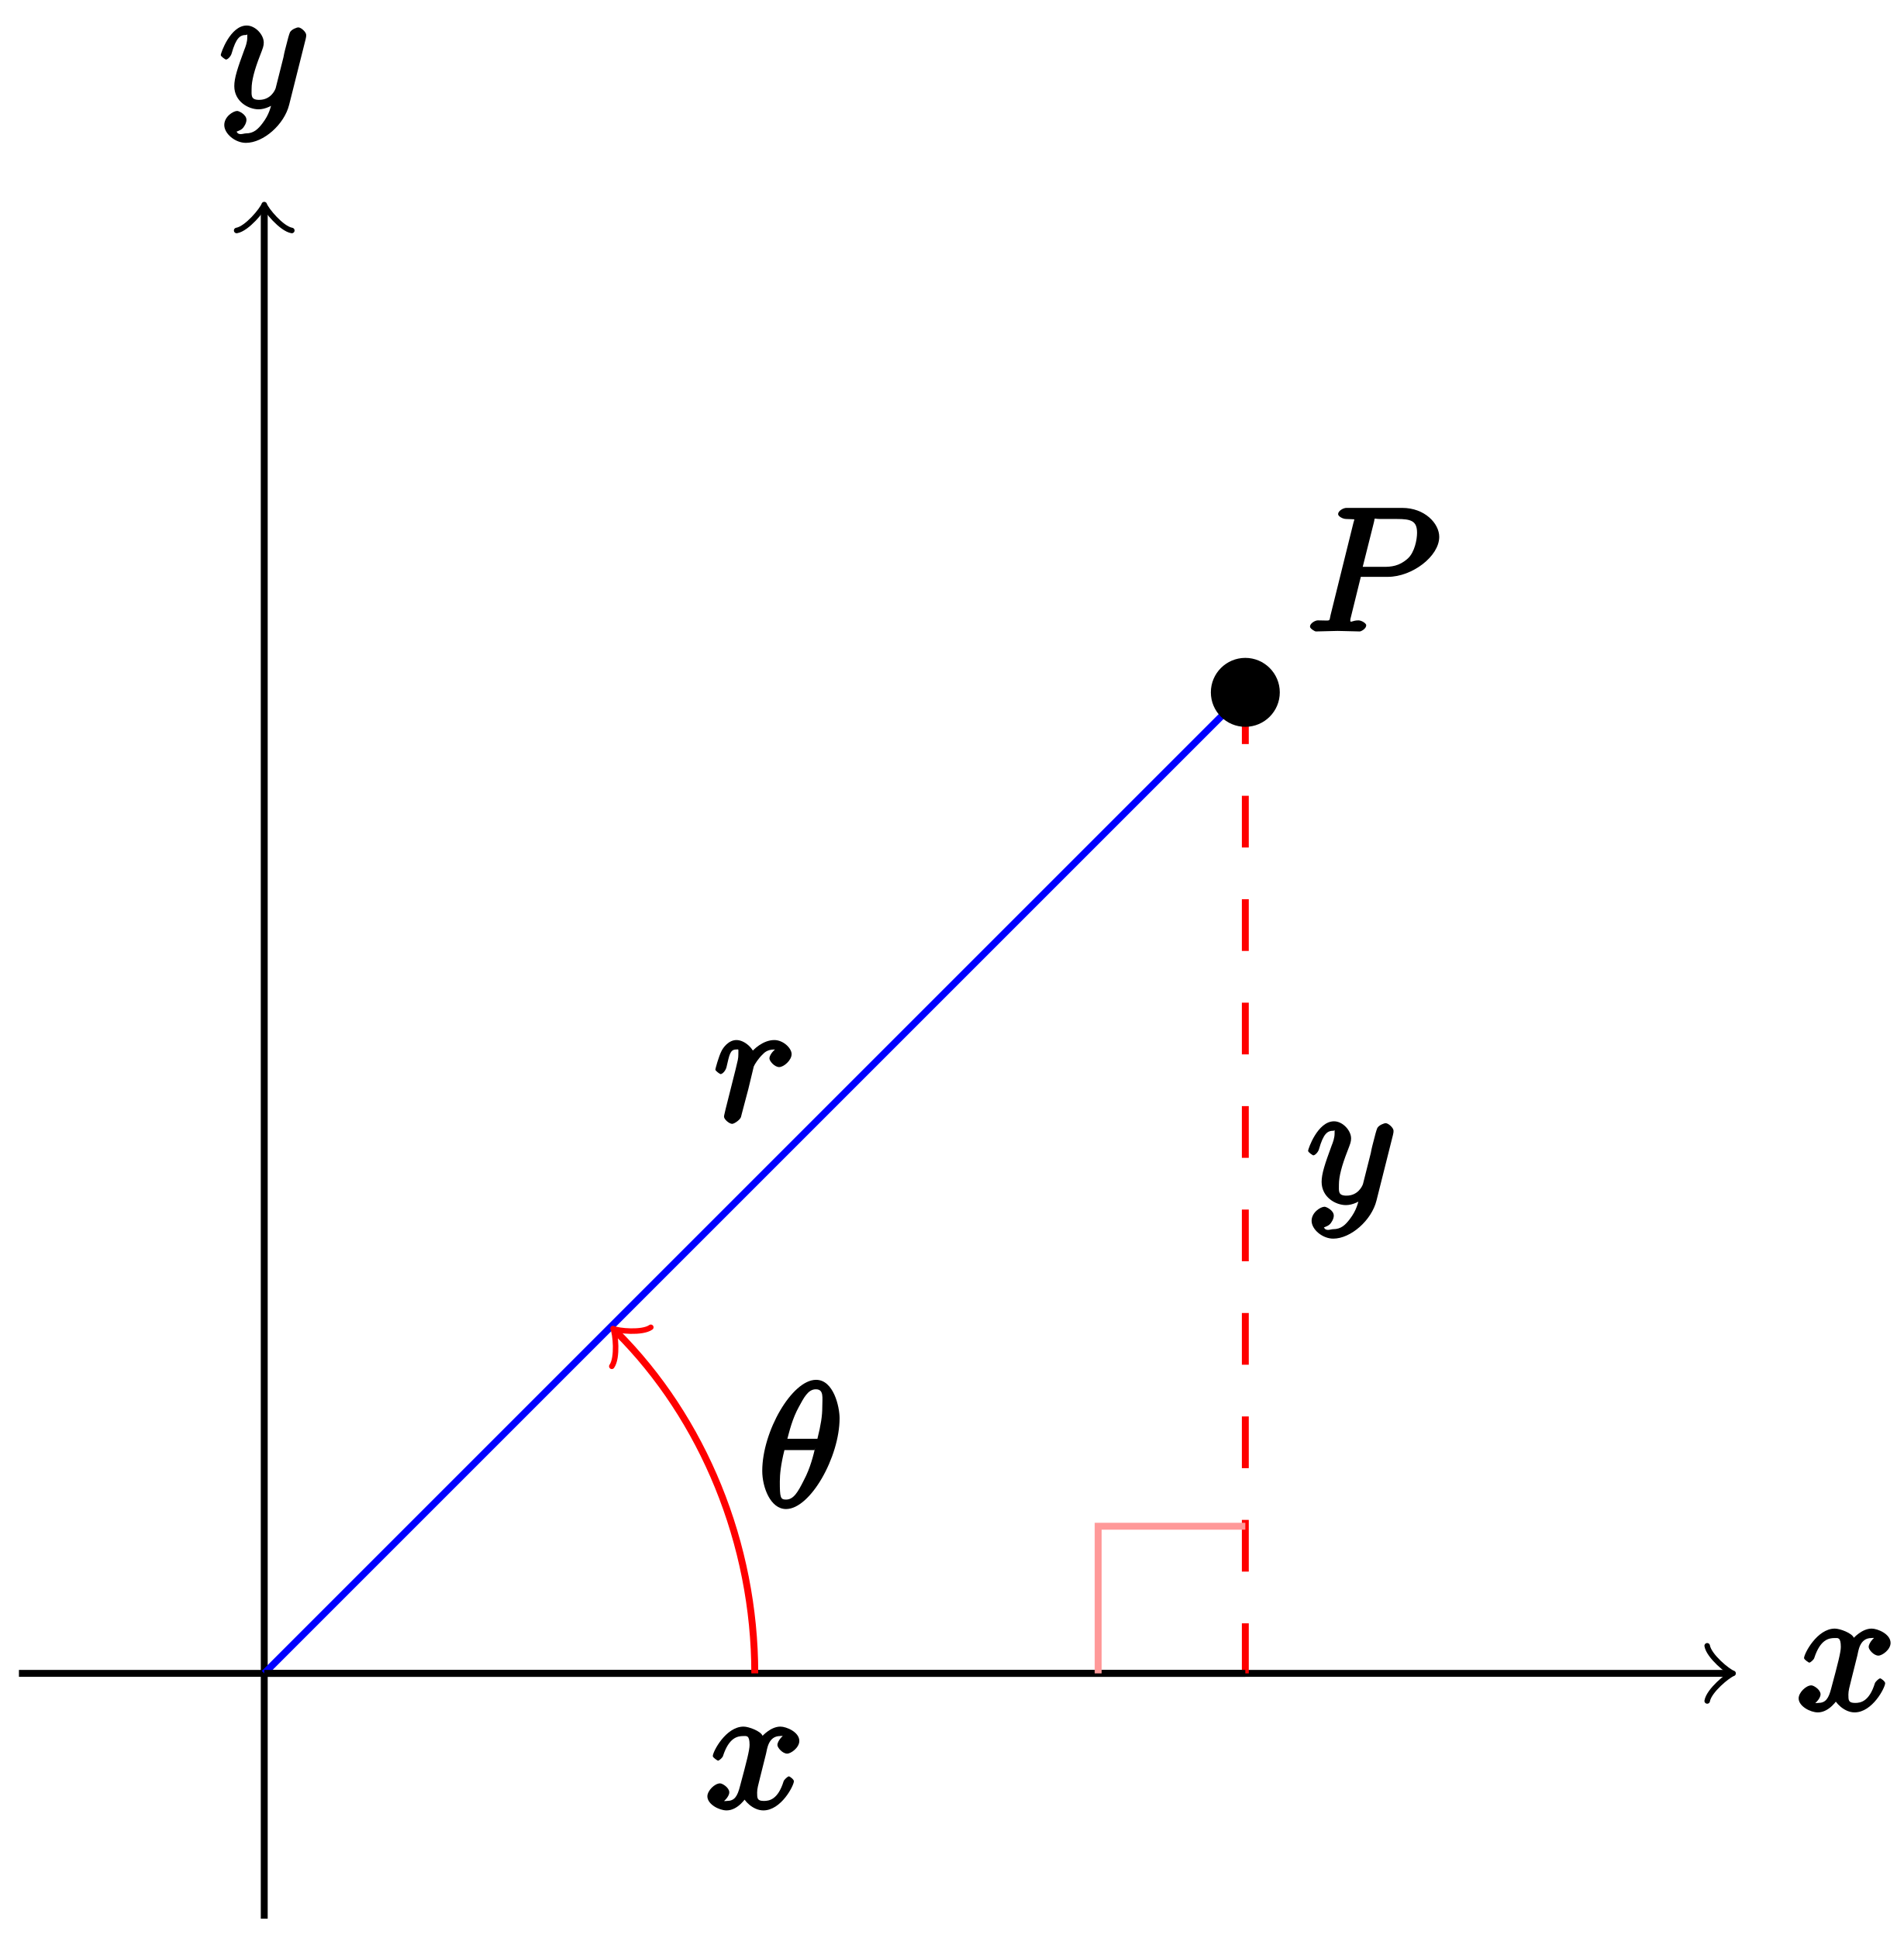
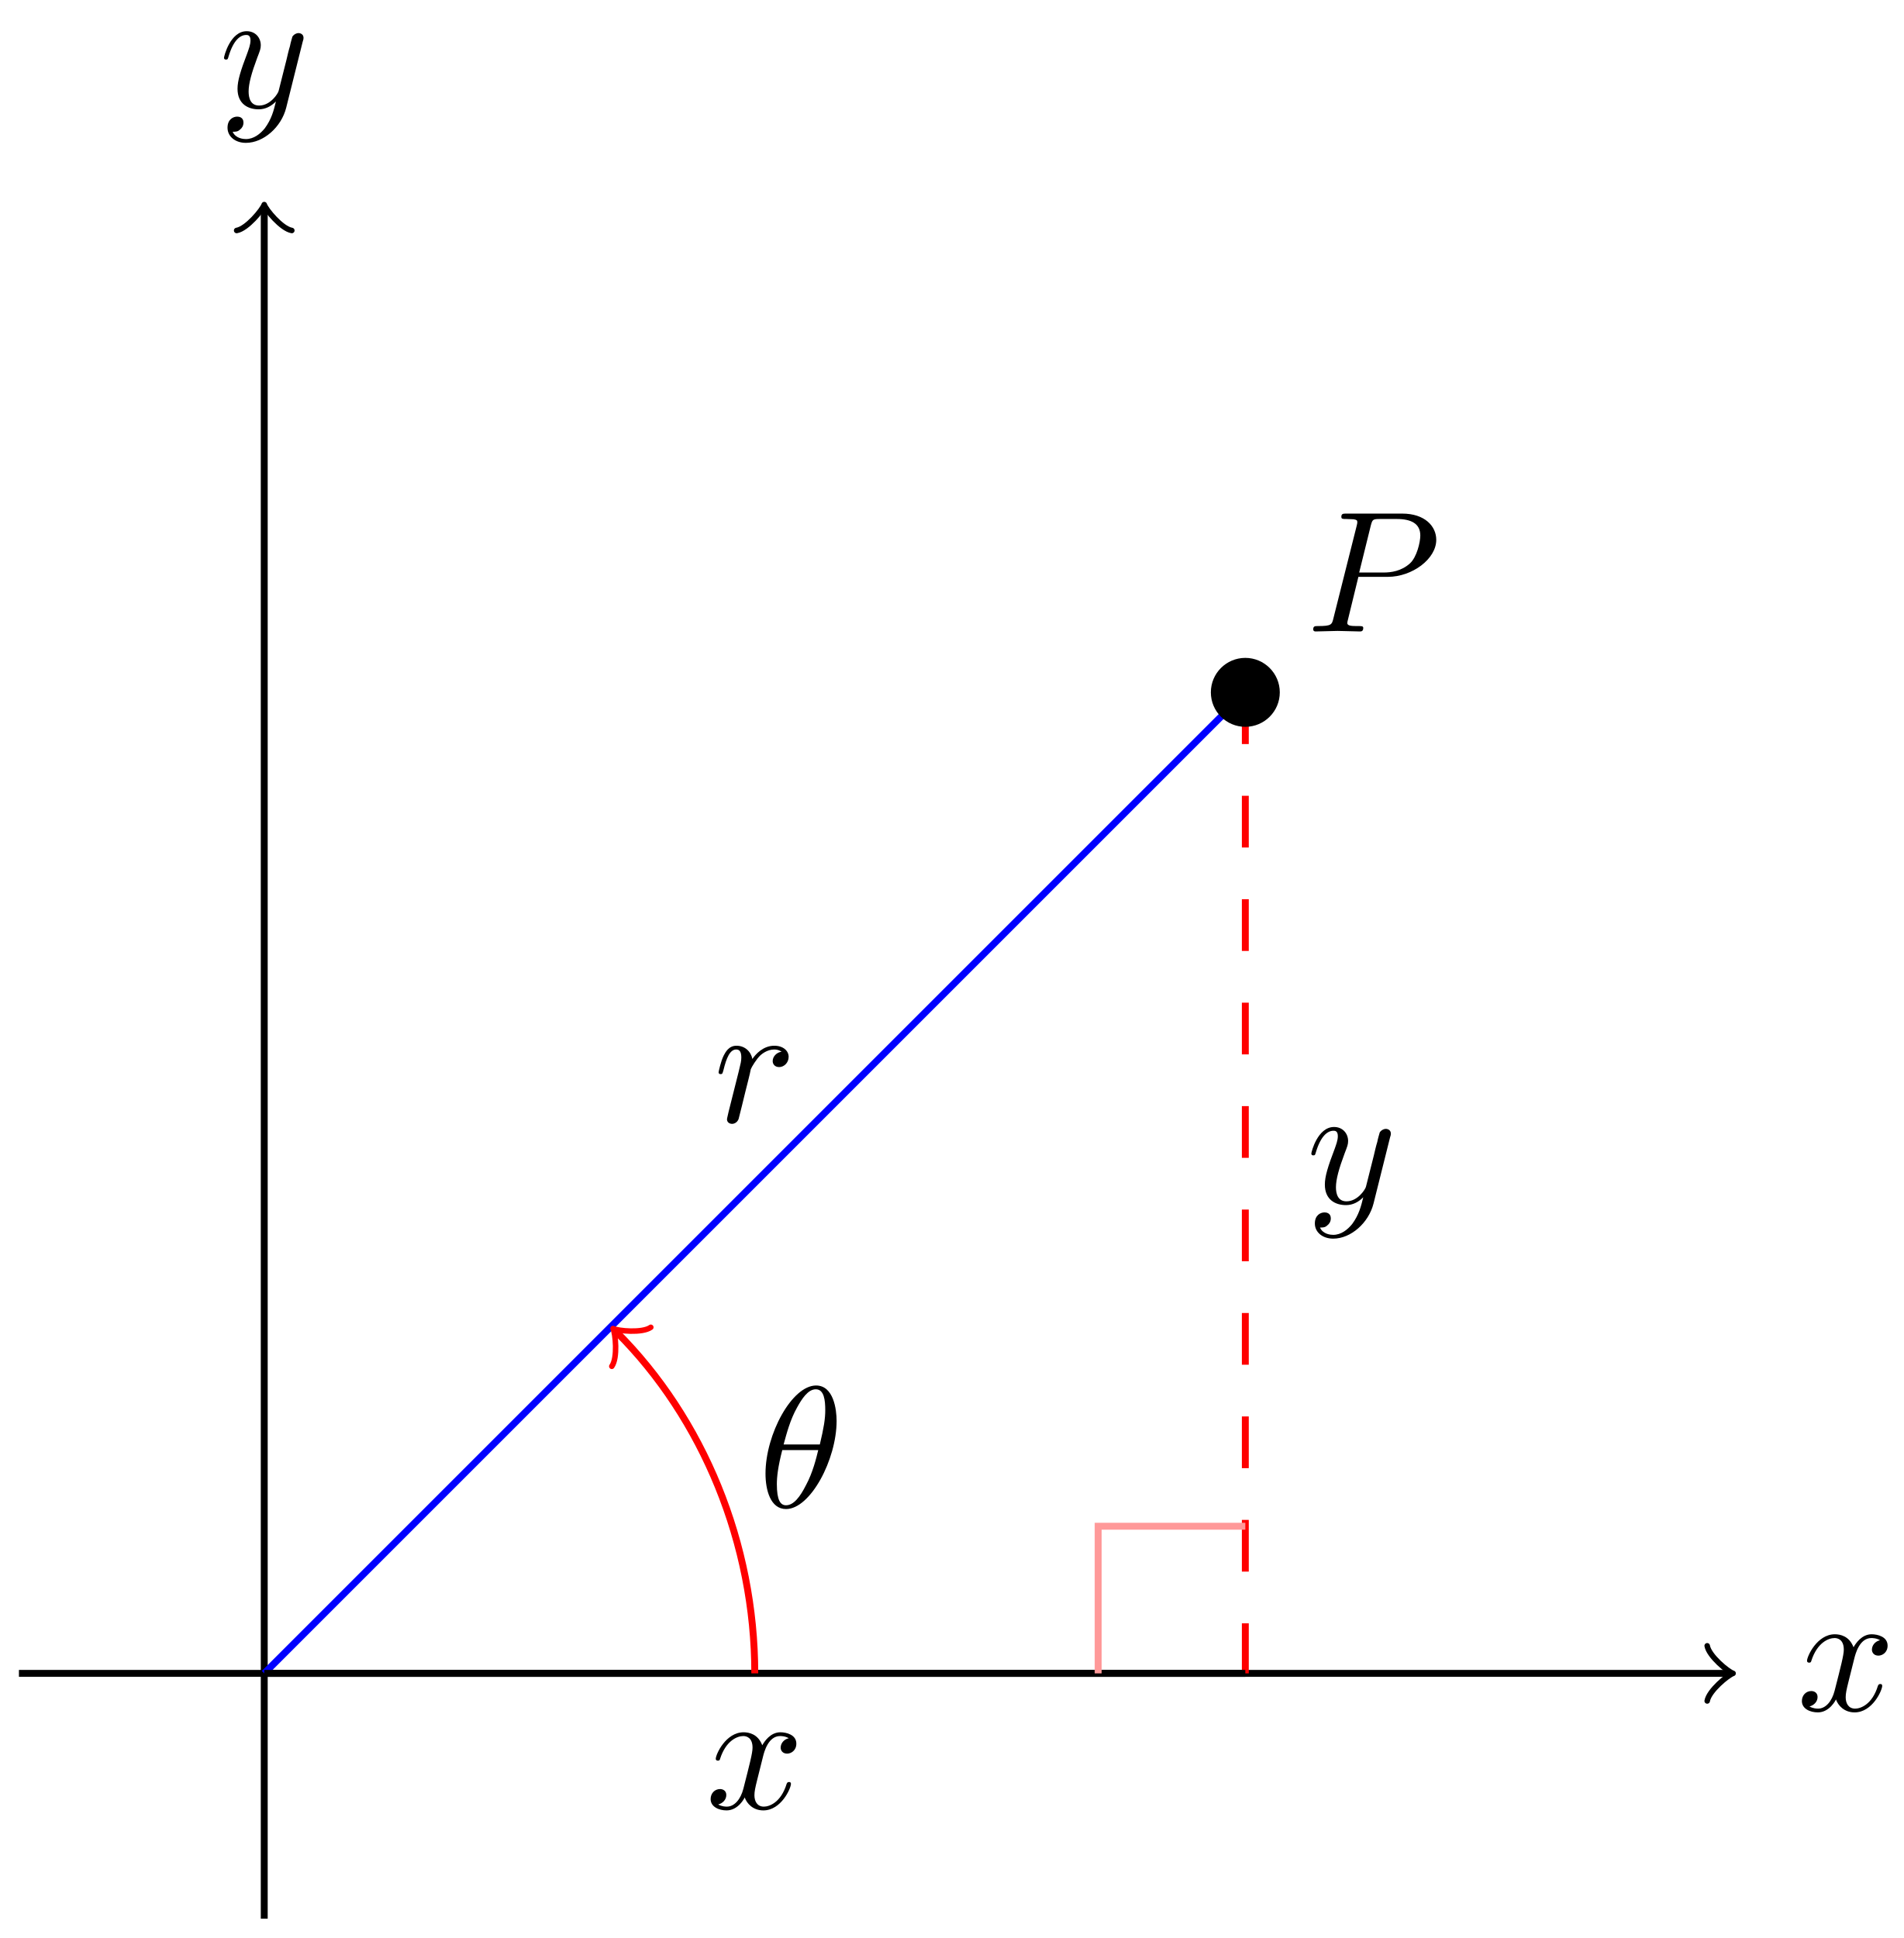
<svg xmlns="http://www.w3.org/2000/svg" xmlns:xlink="http://www.w3.org/1999/xlink" width="110pt" height="112pt" viewBox="0 0 110 112" version="1.1">
  <defs>
    <g>
      <symbol overflow="visible" id="glyph0-0">
        <path style="stroke:none;" d="" />
      </symbol>
      <symbol overflow="visible" id="glyph0-1">
-         <path style="stroke:none;" d="M 5.016 -3.953 C 5.047 -4.094 5.047 -4.109 5.047 -4.188 C 5.047 -4.359 4.75 -4.625 4.594 -4.625 C 4.5 -4.625 4.203 -4.516 4.109 -4.344 C 4.047 -4.203 3.969 -3.891 3.922 -3.703 C 3.859 -3.453 3.781 -3.188 3.734 -2.906 L 3.281 -1.109 C 3.234 -0.969 2.984 -0.438 2.328 -0.438 C 1.828 -0.438 1.891 -0.703 1.891 -1.078 C 1.891 -1.531 2.047 -2.156 2.391 -3.031 C 2.547 -3.438 2.594 -3.547 2.594 -3.75 C 2.594 -4.203 2.109 -4.734 1.609 -4.734 C 0.656 -4.734 0.109 -3.125 0.109 -3.031 C 0.109 -2.938 0.391 -2.766 0.406 -2.766 C 0.516 -2.766 0.688 -2.953 0.734 -3.109 C 1 -4.047 1.234 -4.188 1.578 -4.188 C 1.656 -4.188 1.641 -4.344 1.641 -4.031 C 1.641 -3.781 1.547 -3.516 1.469 -3.328 C 1.078 -2.266 0.891 -1.703 0.891 -1.234 C 0.891 -0.344 1.703 0.109 2.297 0.109 C 2.688 0.109 3.141 -0.109 3.422 -0.391 L 3.125 -0.5 C 2.984 0.016 2.922 0.391 2.516 0.922 C 2.266 1.25 2.016 1.5 1.562 1.5 C 1.422 1.5 1.141 1.641 1.031 1.406 C 0.953 1.406 1.203 1.359 1.344 1.234 C 1.453 1.141 1.594 0.906 1.594 0.719 C 1.594 0.406 1.156 0.203 1.062 0.203 C 0.828 0.203 0.312 0.531 0.312 1.016 C 0.312 1.516 0.938 2.047 1.562 2.047 C 2.578 2.047 3.781 0.984 4.062 -0.156 Z M 5.016 -3.953 " />
+         <path style="stroke:none;" d="M 4.844 -3.797 C 4.891 -3.938 4.891 -3.953 4.891 -4.031 C 4.891 -4.203 4.75 -4.297 4.594 -4.297 C 4.5 -4.297 4.344 -4.234 4.25 -4.094 C 4.234 -4.031 4.141 -3.734 4.109 -3.547 C 4.031 -3.297 3.969 -3.016 3.906 -2.75 L 3.453 -0.953 C 3.422 -0.812 2.984 -0.109 2.328 -0.109 C 1.828 -0.109 1.719 -0.547 1.719 -0.922 C 1.719 -1.375 1.891 -2 2.219 -2.875 C 2.375 -3.281 2.422 -3.391 2.422 -3.594 C 2.422 -4.031 2.109 -4.406 1.609 -4.406 C 0.656 -4.406 0.297 -2.953 0.297 -2.875 C 0.297 -2.766 0.391 -2.766 0.406 -2.766 C 0.516 -2.766 0.516 -2.797 0.562 -2.953 C 0.844 -3.891 1.234 -4.188 1.578 -4.188 C 1.656 -4.188 1.828 -4.188 1.828 -3.875 C 1.828 -3.625 1.719 -3.359 1.656 -3.172 C 1.25 -2.109 1.078 -1.547 1.078 -1.078 C 1.078 -0.188 1.703 0.109 2.297 0.109 C 2.688 0.109 3.016 -0.062 3.297 -0.344 C 3.172 0.172 3.047 0.672 2.656 1.203 C 2.391 1.531 2.016 1.828 1.562 1.828 C 1.422 1.828 0.969 1.797 0.797 1.406 C 0.953 1.406 1.094 1.406 1.219 1.281 C 1.328 1.203 1.422 1.062 1.422 0.875 C 1.422 0.562 1.156 0.531 1.062 0.531 C 0.828 0.531 0.5 0.688 0.5 1.172 C 0.5 1.672 0.938 2.047 1.562 2.047 C 2.578 2.047 3.609 1.141 3.891 0.016 Z M 4.844 -3.797 " />
      </symbol>
      <symbol overflow="visible" id="glyph0-2">
-         <path style="stroke:none;" d="M 3.5 -3.172 C 3.562 -3.422 3.625 -4.188 4.312 -4.188 C 4.359 -4.188 4.469 -4.234 4.688 -4.109 L 4.812 -4.391 C 4.531 -4.344 4.156 -3.922 4.156 -3.672 C 4.156 -3.516 4.453 -3.172 4.719 -3.172 C 4.938 -3.172 5.422 -3.516 5.422 -3.906 C 5.422 -4.422 4.672 -4.734 4.328 -4.734 C 3.75 -4.734 3.266 -4.156 3.297 -4.203 C 3.203 -4.469 2.5 -4.734 2.203 -4.734 C 1.172 -4.734 0.422 -3.281 0.422 -3.031 C 0.422 -2.938 0.703 -2.766 0.719 -2.766 C 0.797 -2.766 1 -2.953 1.016 -3.047 C 1.359 -4.094 1.844 -4.188 2.188 -4.188 C 2.375 -4.188 2.547 -4.25 2.547 -3.672 C 2.547 -3.375 2.375 -2.703 2 -1.312 C 1.844 -0.688 1.672 -0.438 1.234 -0.438 C 1.172 -0.438 1.062 -0.391 0.859 -0.516 L 0.734 -0.234 C 0.984 -0.297 1.375 -0.656 1.375 -0.938 C 1.375 -1.203 0.984 -1.453 0.844 -1.453 C 0.531 -1.453 0.109 -1.031 0.109 -0.703 C 0.109 -0.25 0.781 0.109 1.219 0.109 C 1.891 0.109 2.359 -0.641 2.391 -0.703 L 2.094 -0.812 C 2.219 -0.438 2.75 0.109 3.344 0.109 C 4.375 0.109 5.109 -1.328 5.109 -1.578 C 5.109 -1.688 4.859 -1.859 4.828 -1.859 C 4.734 -1.859 4.531 -1.641 4.516 -1.578 C 4.188 -0.516 3.688 -0.438 3.375 -0.438 C 2.984 -0.438 2.984 -0.594 2.984 -0.922 C 2.984 -1.141 3.047 -1.359 3.156 -1.797 Z M 3.5 -3.172 " />
+         <path style="stroke:none;" d="M 3.328 -3.016 C 3.391 -3.266 3.625 -4.188 4.312 -4.188 C 4.359 -4.188 4.609 -4.188 4.812 -4.062 C 4.531 -4 4.344 -3.766 4.344 -3.516 C 4.344 -3.359 4.453 -3.172 4.719 -3.172 C 4.938 -3.172 5.25 -3.344 5.25 -3.75 C 5.25 -4.266 4.672 -4.406 4.328 -4.406 C 3.75 -4.406 3.406 -3.875 3.281 -3.656 C 3.031 -4.312 2.5 -4.406 2.203 -4.406 C 1.172 -4.406 0.594 -3.125 0.594 -2.875 C 0.594 -2.766 0.703 -2.766 0.719 -2.766 C 0.797 -2.766 0.828 -2.797 0.844 -2.875 C 1.188 -3.938 1.844 -4.188 2.188 -4.188 C 2.375 -4.188 2.719 -4.094 2.719 -3.516 C 2.719 -3.203 2.547 -2.547 2.188 -1.141 C 2.031 -0.531 1.672 -0.109 1.234 -0.109 C 1.172 -0.109 0.953 -0.109 0.734 -0.234 C 0.984 -0.297 1.203 -0.5 1.203 -0.781 C 1.203 -1.047 0.984 -1.125 0.844 -1.125 C 0.531 -1.125 0.297 -0.875 0.297 -0.547 C 0.297 -0.094 0.781 0.109 1.219 0.109 C 1.891 0.109 2.25 -0.594 2.266 -0.641 C 2.391 -0.281 2.75 0.109 3.344 0.109 C 4.375 0.109 4.938 -1.172 4.938 -1.422 C 4.938 -1.531 4.859 -1.531 4.828 -1.531 C 4.734 -1.531 4.719 -1.484 4.688 -1.422 C 4.359 -0.344 3.688 -0.109 3.375 -0.109 C 2.984 -0.109 2.828 -0.422 2.828 -0.766 C 2.828 -0.984 2.875 -1.203 2.984 -1.641 Z M 3.328 -3.016 " />
      </symbol>
      <symbol overflow="visible" id="glyph0-3">
-         <path style="stroke:none;" d="M 0.703 -0.75 C 0.672 -0.594 0.609 -0.375 0.609 -0.312 C 0.609 -0.141 0.922 0.109 1.078 0.109 C 1.203 0.109 1.547 -0.125 1.594 -0.297 C 1.578 -0.266 1.969 -1.719 2.016 -1.906 C 2.094 -2.234 2.266 -2.938 2.328 -3.203 C 2.375 -3.328 2.609 -3.688 2.844 -3.906 C 2.922 -3.984 3.094 -4.188 3.516 -4.188 C 3.781 -4.188 3.922 -4.062 3.938 -4.062 L 3.938 -4.391 C 3.641 -4.344 3.234 -3.938 3.234 -3.672 C 3.234 -3.516 3.531 -3.172 3.797 -3.172 C 4.062 -3.172 4.516 -3.562 4.516 -3.922 C 4.516 -4.266 4.031 -4.734 3.516 -4.734 C 2.875 -4.734 2.297 -4.203 2.109 -3.922 L 2.406 -3.797 C 2.328 -4.25 1.797 -4.734 1.328 -4.734 C 0.875 -4.734 0.562 -4.297 0.469 -4.109 C 0.297 -3.781 0.109 -3.062 0.109 -3.031 C 0.109 -2.938 0.391 -2.766 0.406 -2.766 C 0.516 -2.766 0.688 -2.938 0.75 -3.156 C 0.922 -3.875 0.953 -4.188 1.312 -4.188 C 1.469 -4.188 1.438 -4.266 1.438 -3.891 C 1.438 -3.672 1.406 -3.562 1.281 -3.047 Z M 0.703 -0.75 " />
+         <path style="stroke:none;" d="M 0.875 -0.594 C 0.844 -0.438 0.781 -0.203 0.781 -0.156 C 0.781 0.016 0.922 0.109 1.078 0.109 C 1.203 0.109 1.375 0.031 1.453 -0.172 C 1.469 -0.203 1.797 -1.562 1.844 -1.75 C 1.922 -2.078 2.109 -2.766 2.156 -3.047 C 2.203 -3.172 2.484 -3.641 2.719 -3.859 C 2.797 -3.922 3.094 -4.188 3.516 -4.188 C 3.781 -4.188 3.922 -4.062 3.938 -4.062 C 3.641 -4.016 3.422 -3.781 3.422 -3.516 C 3.422 -3.359 3.531 -3.172 3.797 -3.172 C 4.062 -3.172 4.344 -3.406 4.344 -3.766 C 4.344 -4.109 4.031 -4.406 3.516 -4.406 C 2.875 -4.406 2.438 -3.922 2.25 -3.641 C 2.156 -4.094 1.797 -4.406 1.328 -4.406 C 0.875 -4.406 0.688 -4.016 0.594 -3.844 C 0.422 -3.5 0.297 -2.906 0.297 -2.875 C 0.297 -2.766 0.391 -2.766 0.406 -2.766 C 0.516 -2.766 0.516 -2.781 0.578 -3 C 0.75 -3.703 0.953 -4.188 1.312 -4.188 C 1.469 -4.188 1.609 -4.109 1.609 -3.734 C 1.609 -3.516 1.578 -3.406 1.453 -2.891 Z M 0.875 -0.594 " />
      </symbol>
      <symbol overflow="visible" id="glyph0-4">
-         <path style="stroke:none;" d="M 3.016 -3.156 L 4.719 -3.156 C 6.125 -3.156 7.688 -4.344 7.688 -5.469 C 7.688 -6.234 6.859 -7.141 5.547 -7.141 L 2.328 -7.141 C 2.141 -7.141 1.844 -6.969 1.844 -6.781 C 1.844 -6.656 2.109 -6.5 2.312 -6.5 C 2.438 -6.5 2.625 -6.484 2.734 -6.484 C 2.906 -6.453 2.781 -6.594 2.781 -6.484 C 2.781 -6.438 2.766 -6.406 2.734 -6.297 L 1.406 -0.938 C 1.312 -0.547 1.469 -0.641 0.672 -0.641 C 0.516 -0.641 0.219 -0.469 0.219 -0.281 C 0.219 -0.156 0.516 0 0.547 0 C 0.828 0 1.531 -0.031 1.812 -0.031 C 2.031 -0.031 2.25 -0.016 2.453 -0.016 C 2.672 -0.016 2.891 0 3.094 0 C 3.172 0 3.469 -0.156 3.469 -0.359 C 3.469 -0.469 3.203 -0.641 3.016 -0.641 C 2.656 -0.641 2.547 -0.469 2.547 -0.641 C 2.547 -0.703 2.562 -0.75 2.578 -0.812 L 3.156 -3.156 Z M 3.906 -6.281 C 4 -6.625 3.844 -6.5 4.281 -6.5 L 5.234 -6.5 C 6.062 -6.5 6.406 -6.391 6.406 -5.703 C 6.406 -5.312 6.266 -4.578 5.875 -4.219 C 5.375 -3.766 4.906 -3.734 4.469 -3.734 L 3.266 -3.734 Z M 3.906 -6.281 " />
+         <path style="stroke:none;" d="M 3.016 -3.156 L 4.719 -3.156 C 6.125 -3.156 7.516 -4.188 7.516 -5.297 C 7.516 -6.078 6.859 -6.812 5.547 -6.812 L 2.328 -6.812 C 2.141 -6.812 2.031 -6.812 2.031 -6.625 C 2.031 -6.5 2.109 -6.5 2.312 -6.5 C 2.438 -6.5 2.625 -6.484 2.734 -6.484 C 2.906 -6.453 2.953 -6.438 2.953 -6.312 C 2.953 -6.281 2.953 -6.25 2.922 -6.125 L 1.578 -0.781 C 1.484 -0.391 1.469 -0.312 0.672 -0.312 C 0.516 -0.312 0.406 -0.312 0.406 -0.125 C 0.406 0 0.516 0 0.547 0 C 0.828 0 1.531 -0.031 1.812 -0.031 C 2.031 -0.031 2.25 -0.016 2.453 -0.016 C 2.672 -0.016 2.891 0 3.094 0 C 3.172 0 3.297 0 3.297 -0.203 C 3.297 -0.312 3.203 -0.312 3.016 -0.312 C 2.656 -0.312 2.375 -0.312 2.375 -0.484 C 2.375 -0.547 2.391 -0.594 2.406 -0.656 Z M 3.734 -6.125 C 3.828 -6.469 3.844 -6.5 4.281 -6.5 L 5.234 -6.5 C 6.062 -6.5 6.594 -6.234 6.594 -5.547 C 6.594 -5.156 6.391 -4.297 6 -3.938 C 5.5 -3.484 4.906 -3.406 4.469 -3.406 L 3.062 -3.406 Z M 3.734 -6.125 " />
      </symbol>
      <symbol overflow="visible" id="glyph0-5">
-         <path style="stroke:none;" d="M 4.703 -5.141 C 4.703 -5.797 4.359 -7.359 3.344 -7.359 C 1.953 -7.359 0.234 -4.375 0.234 -2.094 C 0.234 -1.156 0.703 0.109 1.609 0.109 C 3.016 0.109 4.703 -2.906 4.703 -5.141 Z M 1.641 -3.781 C 1.812 -4.422 1.969 -5.109 2.359 -5.812 C 2.625 -6.297 2.875 -6.812 3.328 -6.812 C 3.812 -6.812 3.703 -6.328 3.703 -5.766 C 3.703 -5.281 3.625 -4.766 3.422 -3.953 L 1.688 -3.953 Z M 3.297 -3.453 C 3.188 -3 3.016 -2.266 2.641 -1.562 C 2.297 -0.875 2.047 -0.438 1.609 -0.438 C 1.281 -0.438 1.25 -0.562 1.25 -1.484 C 1.25 -1.906 1.312 -2.484 1.516 -3.297 L 3.25 -3.297 Z M 3.297 -3.453 " />
+         <path style="stroke:none;" d="M 4.531 -4.984 C 4.531 -5.641 4.359 -7.031 3.344 -7.031 C 1.953 -7.031 0.422 -4.219 0.422 -1.938 C 0.422 -1 0.703 0.109 1.609 0.109 C 3.016 0.109 4.531 -2.75 4.531 -4.984 Z M 1.469 -3.625 C 1.641 -4.25 1.844 -5.047 2.25 -5.766 C 2.516 -6.25 2.875 -6.812 3.328 -6.812 C 3.812 -6.812 3.875 -6.172 3.875 -5.609 C 3.875 -5.109 3.797 -4.609 3.562 -3.625 Z M 3.469 -3.297 C 3.359 -2.844 3.156 -2 2.766 -1.281 C 2.422 -0.594 2.047 -0.109 1.609 -0.109 C 1.281 -0.109 1.078 -0.406 1.078 -1.328 C 1.078 -1.75 1.141 -2.328 1.391 -3.297 Z M 3.469 -3.297 " />
      </symbol>
    </g>
  </defs>
  <g id="surface1">
    <path style="fill:none;stroke-width:0.399;stroke-linecap:butt;stroke-linejoin:miter;stroke:rgb(0%,0%,0%);stroke-opacity:1;stroke-miterlimit:10;" d="M 0.001 -14.175 L 0.001 84.581 " transform="matrix(1.00002,0,0,-1.00002,15.26895,96.70767)" />
    <path style="fill:none;stroke-width:0.319;stroke-linecap:round;stroke-linejoin:round;stroke:rgb(0%,0%,0%);stroke-opacity:1;stroke-miterlimit:10;" d="M -1.196 1.593 C -1.095 0.995 -0.001 0.101 0.3 -0.001 C -0.001 -0.098 -1.095 -0.997 -1.196 -1.594 " transform="matrix(0,-1.00002,-1.00002,0,15.26895,12.12384)" />
    <g style="fill:rgb(0%,0%,0%);fill-opacity:1;">
      <use xlink:href="#glyph0-1" x="12.648" y="6.209" />
    </g>
    <path style="fill:none;stroke-width:0.399;stroke-linecap:butt;stroke-linejoin:miter;stroke:rgb(0%,0%,0%);stroke-opacity:1;stroke-miterlimit:10;" d="M -14.175 0.001 L 84.581 0.001 " transform="matrix(1.00002,0,0,-1.00002,15.26895,96.70767)" />
    <path style="fill:none;stroke-width:0.319;stroke-linecap:round;stroke-linejoin:round;stroke:rgb(0%,0%,0%);stroke-opacity:1;stroke-miterlimit:10;" d="M -1.197 1.594 C -1.095 0.997 -0.001 0.098 0.3 0.001 C -0.001 -0.101 -1.095 -0.995 -1.197 -1.593 " transform="matrix(1.00002,0,0,-1.00002,99.85278,96.70767)" />
    <g style="fill:rgb(0%,0%,0%);fill-opacity:1;">
      <use xlink:href="#glyph0-2" x="103.831" y="98.853" />
    </g>
    <path style="fill:none;stroke-width:0.399;stroke-linecap:butt;stroke-linejoin:miter;stroke:rgb(0%,0%,100%);stroke-opacity:1;stroke-miterlimit:10;" d="M 0.001 0.001 L 56.695 56.695 " transform="matrix(1.00002,0,0,-1.00002,15.26895,96.70767)" />
    <g style="fill:rgb(0%,0%,0%);fill-opacity:1;">
      <use xlink:href="#glyph0-3" x="41.23" y="64.84" />
    </g>
    <g style="fill:rgb(0%,0%,0%);fill-opacity:1;">
      <use xlink:href="#glyph0-4" x="75.483" y="36.493" />
    </g>
    <path style="fill:none;stroke-width:0.399;stroke-linecap:butt;stroke-linejoin:miter;stroke:rgb(100%,0%,0%);stroke-opacity:1;stroke-dasharray:2.989,2.989;stroke-miterlimit:10;" d="M 56.695 56.695 L 56.695 0.001 " transform="matrix(1.00002,0,0,-1.00002,15.26895,96.70767)" />
    <g style="fill:rgb(0%,0%,0%);fill-opacity:1;">
      <use xlink:href="#glyph0-1" x="75.483" y="69.536" />
    </g>
    <path style="fill:none;stroke-width:0.399;stroke-linecap:butt;stroke-linejoin:miter;stroke:rgb(0%,0%,0%);stroke-opacity:1;stroke-miterlimit:10;" d="M 0.001 0.001 L 56.695 0.001 " transform="matrix(1.00002,0,0,-1.00002,15.26895,96.70767)" />
    <g style="fill:rgb(0%,0%,0%);fill-opacity:1;">
      <use xlink:href="#glyph0-2" x="40.769" y="104.517" />
    </g>
    <path style="fill:none;stroke-width:0.399;stroke-linecap:butt;stroke-linejoin:miter;stroke:rgb(100%,59.999%,59.999%);stroke-opacity:1;stroke-miterlimit:10;" d="M 48.191 0.001 L 48.191 8.504 L 56.695 8.504 " transform="matrix(1.00002,0,0,-1.00002,15.26895,96.70767)" />
    <path style="fill:none;stroke-width:0.399;stroke-linecap:butt;stroke-linejoin:miter;stroke:rgb(100%,0%,0%);stroke-opacity:1;stroke-miterlimit:10;" d="M 28.348 0.001 C 28.348 7.516 25.359 14.731 20.367 19.719 " transform="matrix(1.00002,0,0,-1.00002,15.26895,96.70767)" />
    <path style="fill:none;stroke-width:0.319;stroke-linecap:round;stroke-linejoin:round;stroke:rgb(100%,0%,0%);stroke-opacity:1;stroke-miterlimit:10;" d="M -1.196 1.595 C -1.094 0.996 -0 0.101 0.298 0.001 C -0 -0.098 -1.097 -0.996 -1.196 -1.592 " transform="matrix(-0.707114,-0.707114,-0.707114,0.707114,35.63762,76.9871)" />
    <g style="fill:rgb(0%,0%,0%);fill-opacity:1;">
      <use xlink:href="#glyph0-5" x="43.815" y="87.101" />
    </g>
    <path style=" stroke:none;fill-rule:nonzero;fill:rgb(0%,0%,0%);fill-opacity:1;" d="M 73.957 40.012 C 73.957 38.914 73.062 38.02 71.965 38.02 C 70.863 38.02 69.973 38.914 69.973 40.012 C 69.973 41.113 70.863 42.004 71.965 42.004 C 73.062 42.004 73.957 41.113 73.957 40.012 Z M 73.957 40.012 " />
  </g>
</svg>
